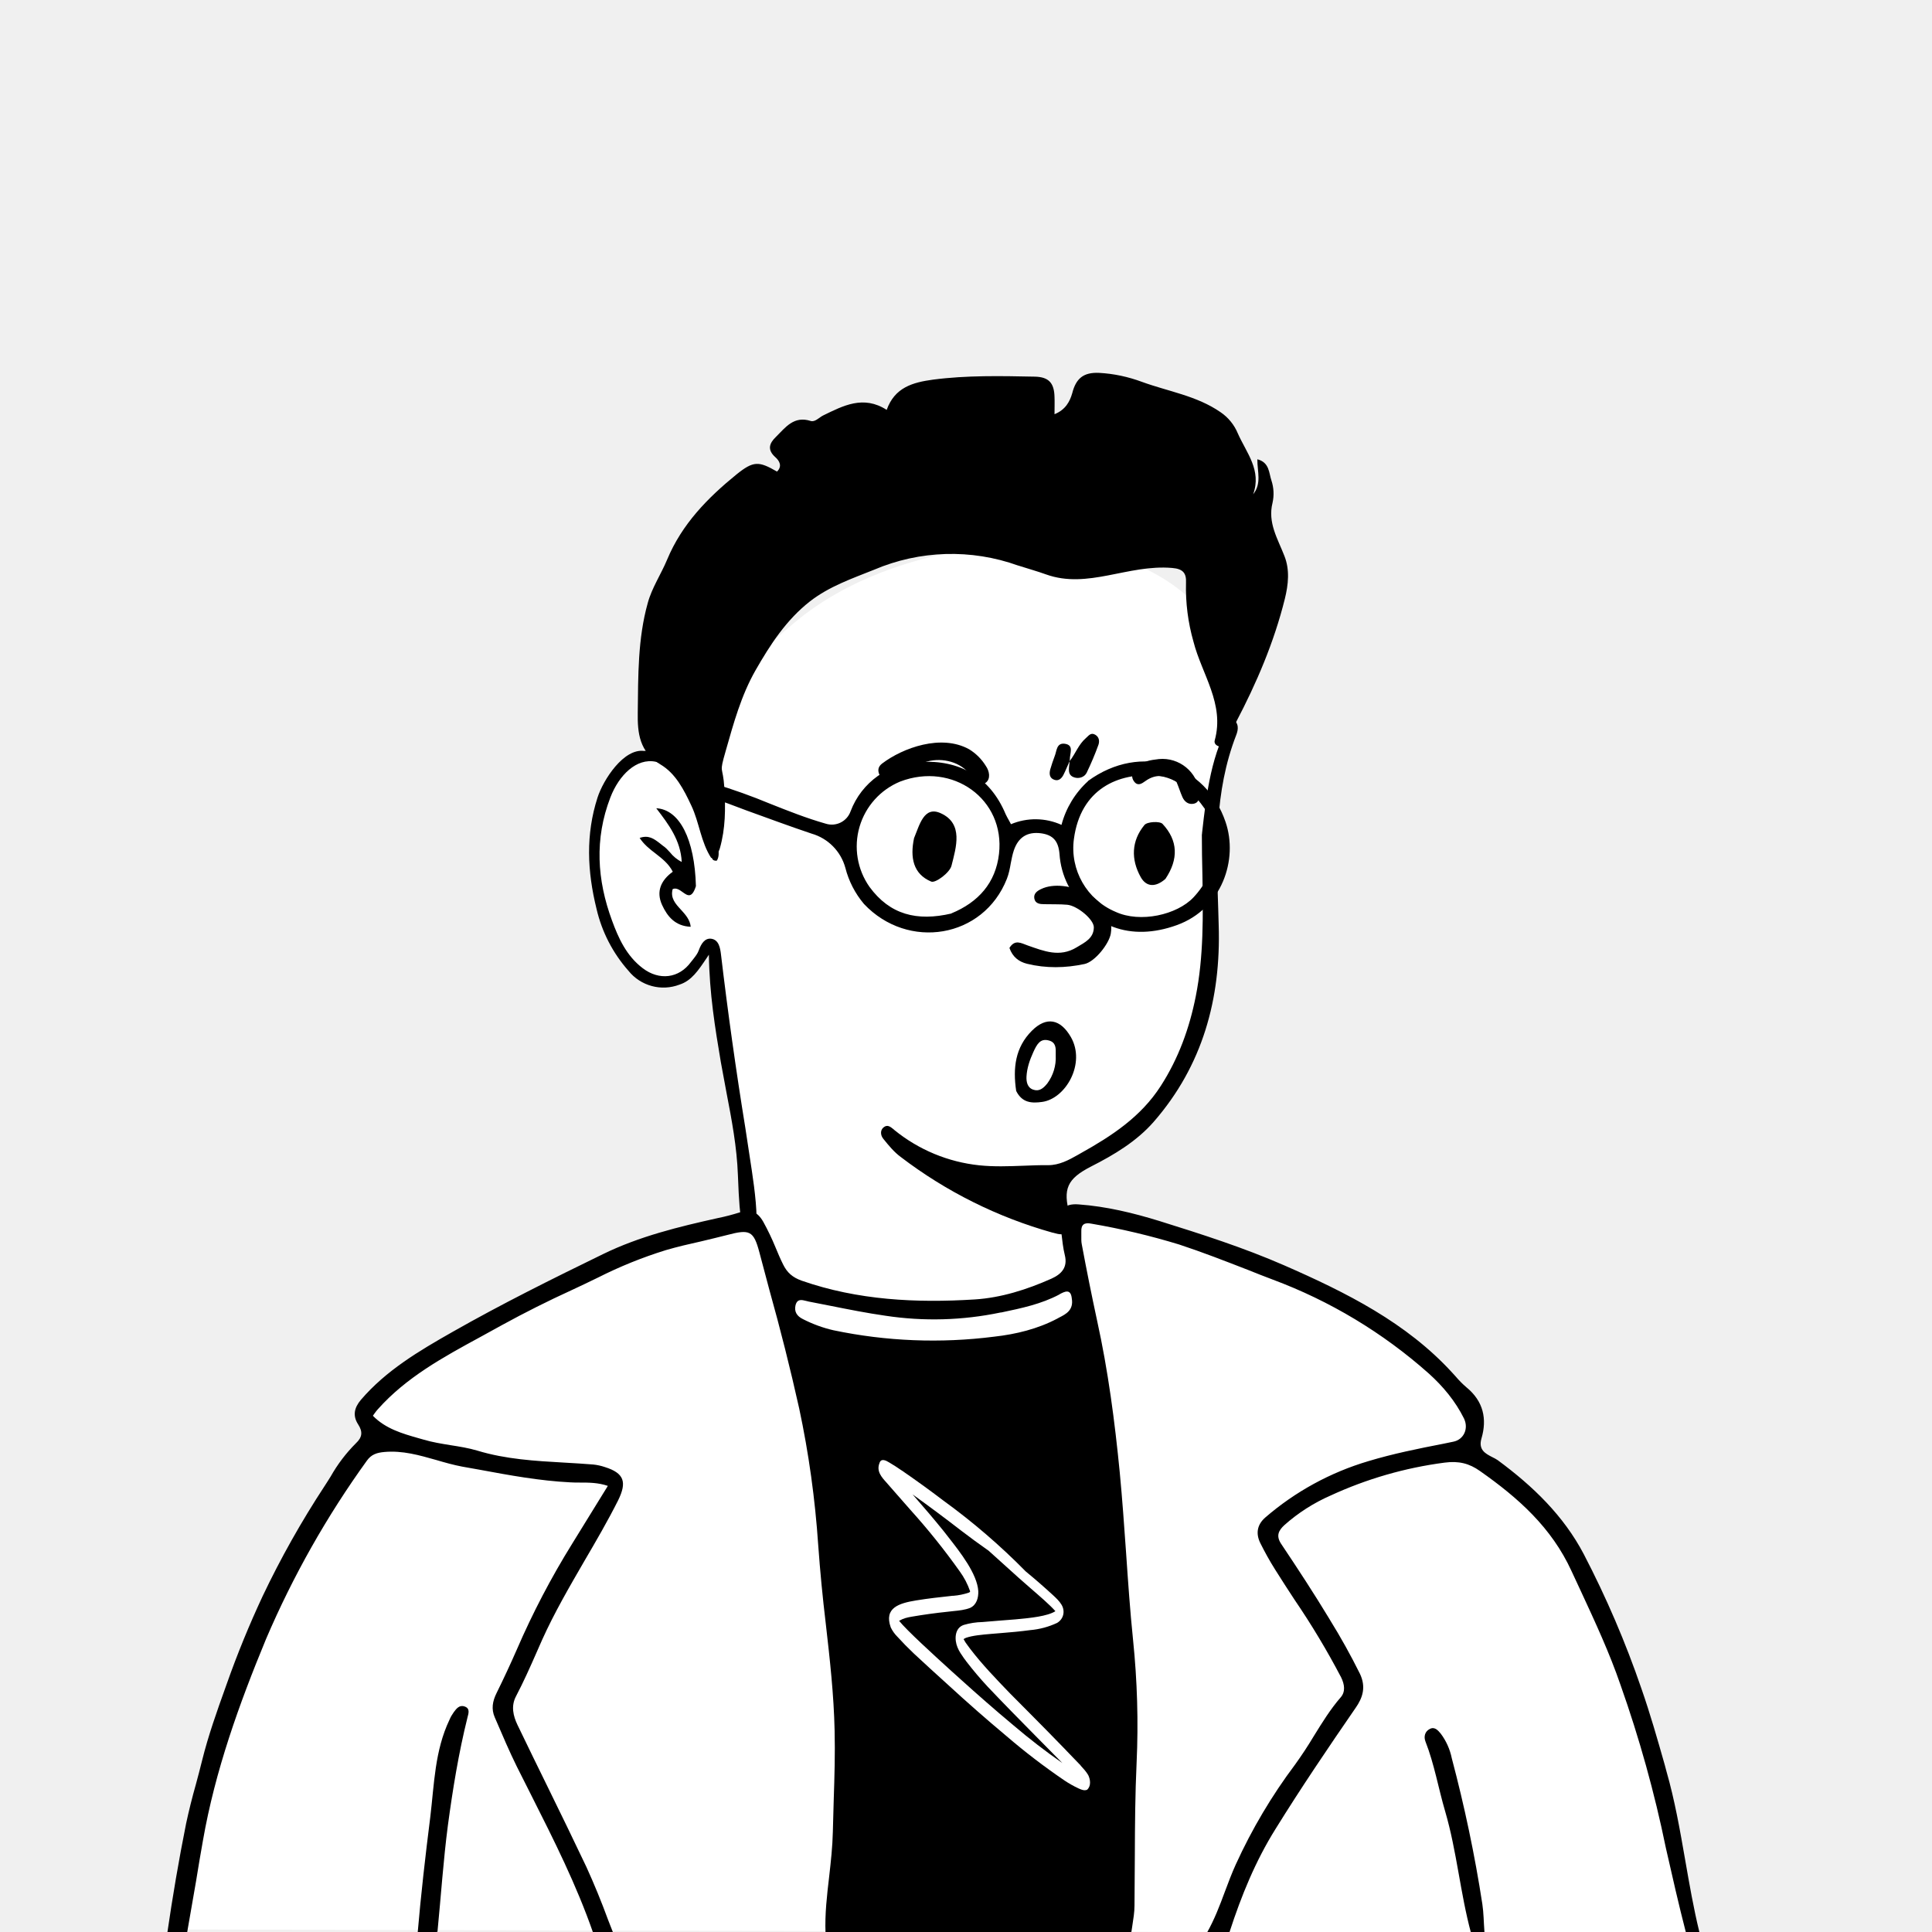
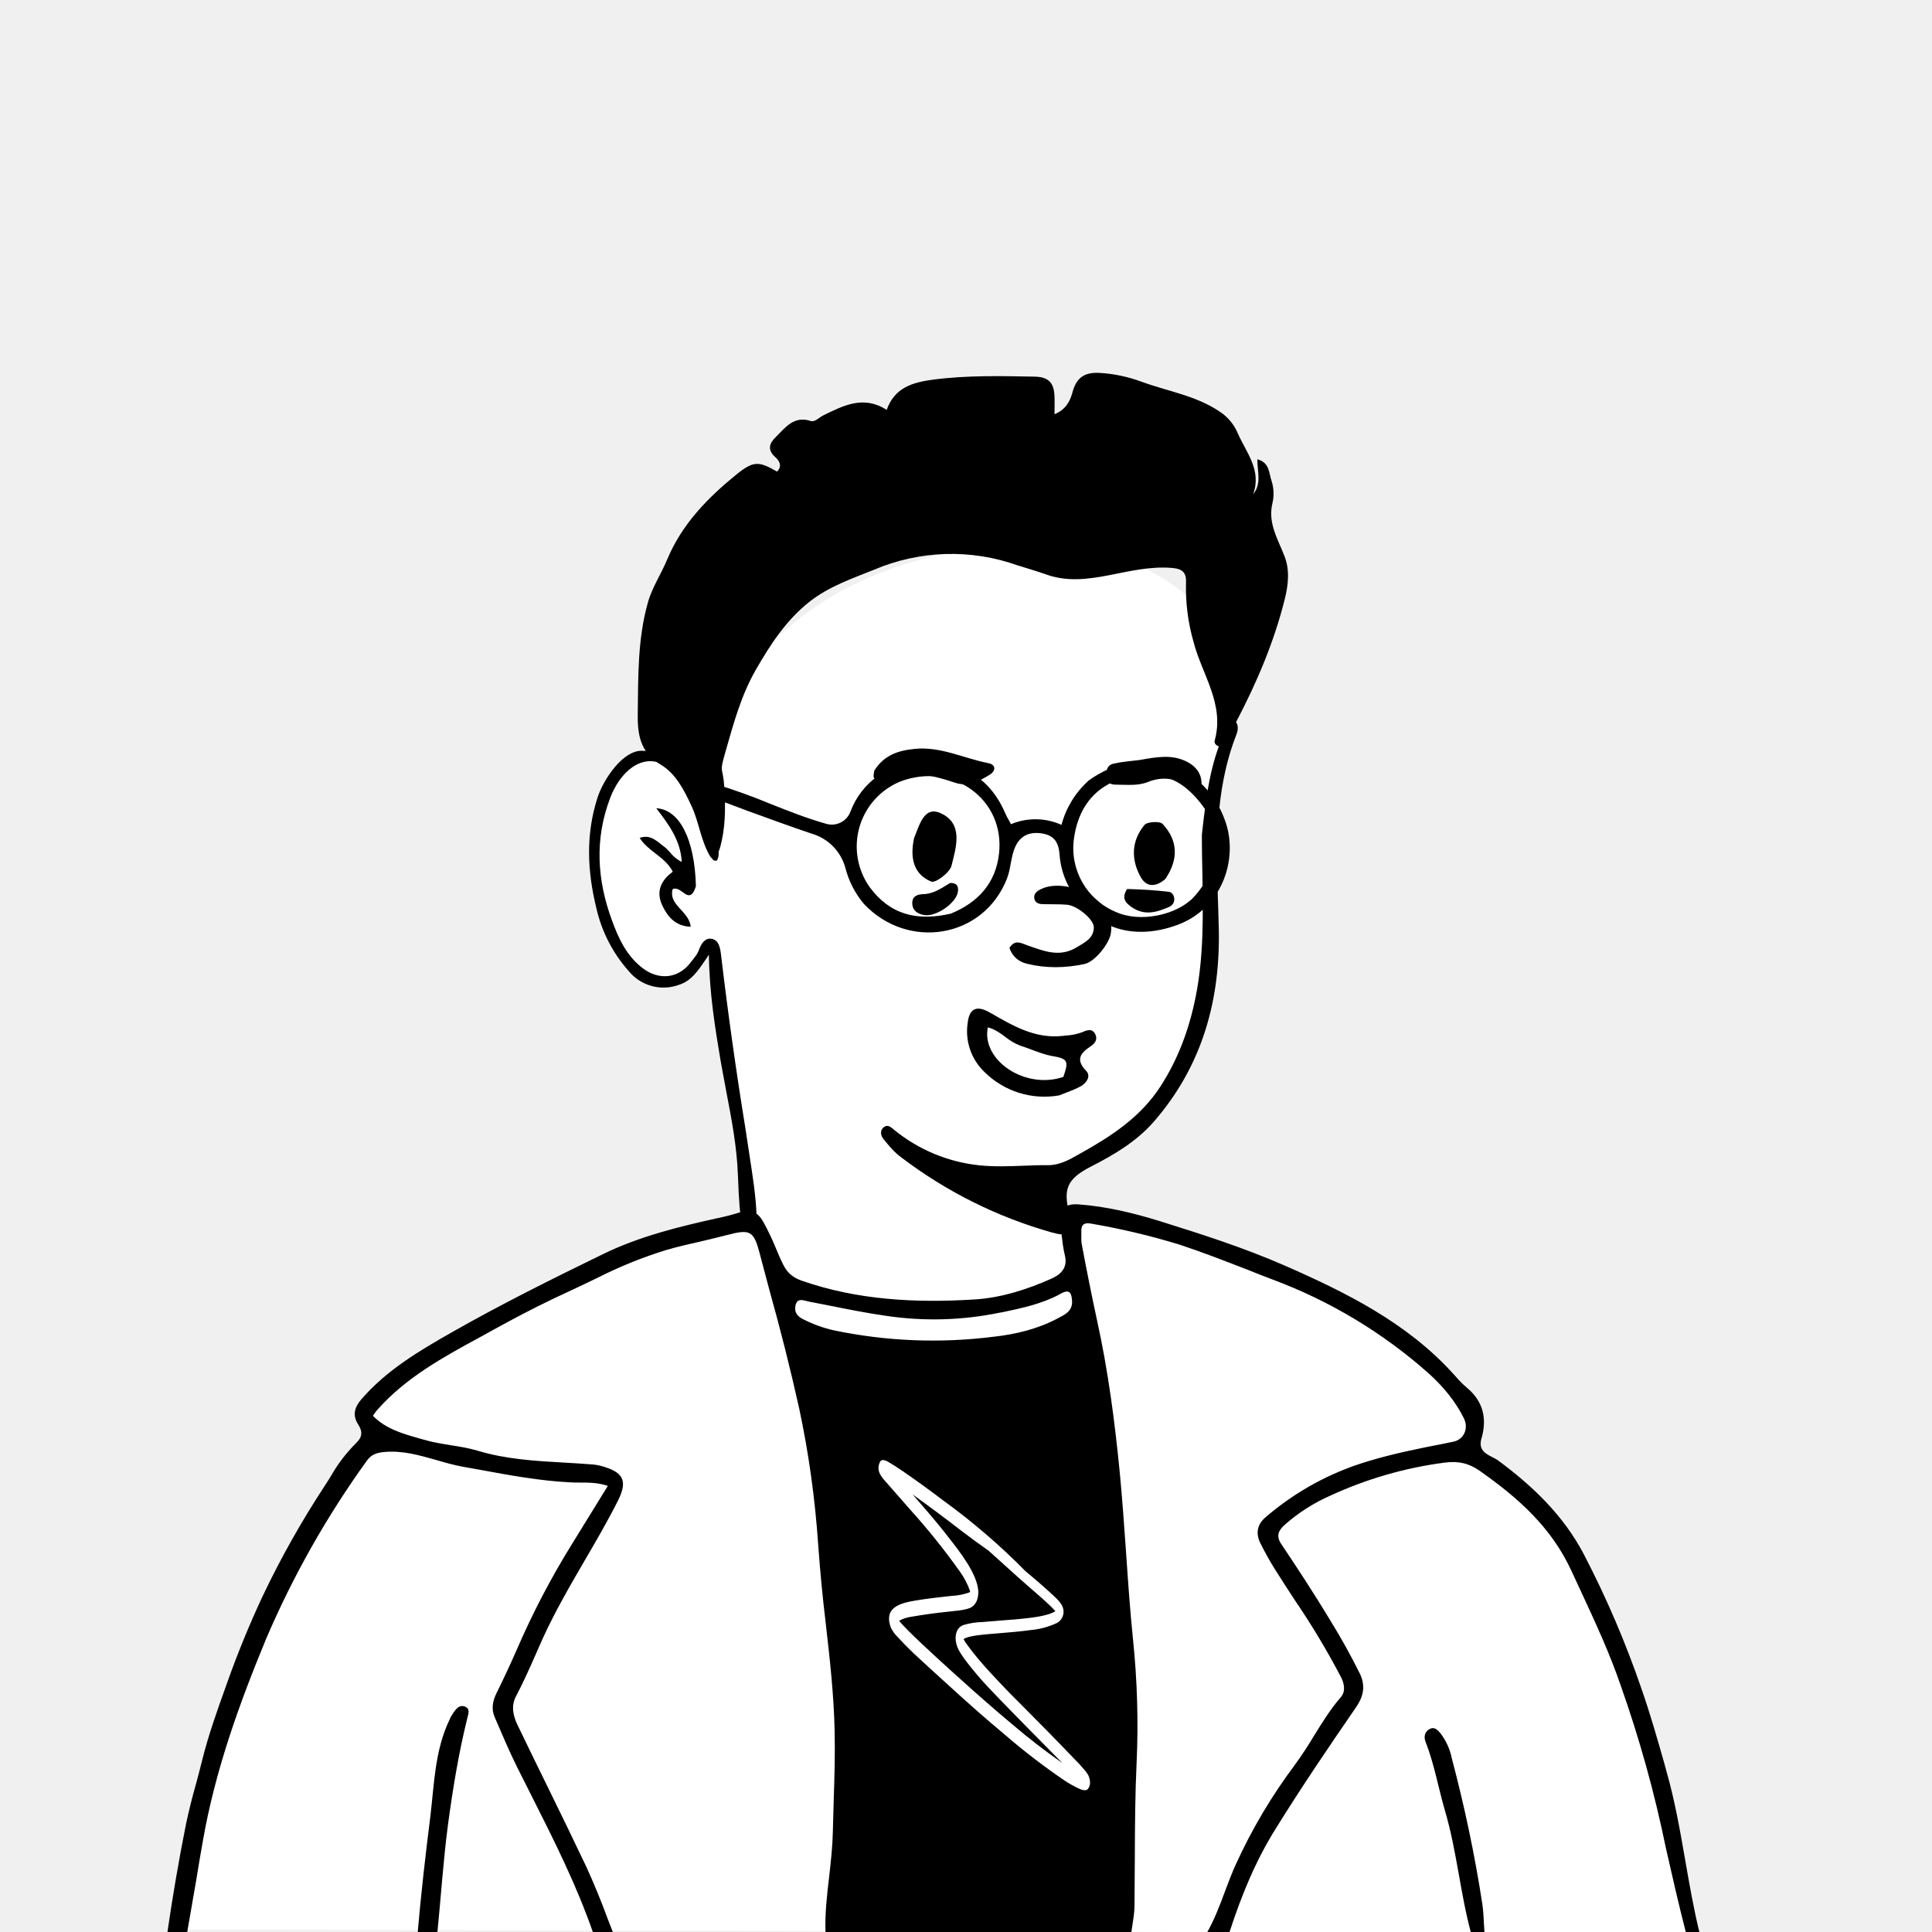
<svg xmlns="http://www.w3.org/2000/svg" viewBox="0 0 1744 1744" fill="none" shape-rendering="auto">
  <mask id="viewboxMask">
    <rect width="1744" height="1744" rx="0" ry="0" x="0" y="0" fill="#fff" />
  </mask>
  <g mask="url(#viewboxMask)">
    <g transform="translate(531 487)">
      <path d="M554 727.7c-99.2 297-363.8 388.6-503.7 19.8-19.3-50.7 31-69.5 66.2-91.9 24.1-15.3 36.8-28.5 35.3-42.2-7-64.4-36.9-243.8-36.9-243.8l-3-5.8s.7-1.6-2.2 1.2c-3 3-9.9 34.2-37 34.2-24.5 0-49.2-10.9-61-86.3C7.2 285.6 9.6 214 40 201c12.5-5.3 24-7.2 35.2-.8 11.3 6.4-13-22 112-126C268.4 6.4 396.7-3.5 448.5 8 500.3 19.5 552 44.8 574.9 98.5c27.8 65-25.9 114.3-14 262.5-2.2 53.6.8 171.2-146.6 210.6-28 7.5-19.3 48.4 22.7 58.4 67 21 117 72.3 117 97.9" fill="#fff" />
      <path fill-rule="evenodd" clip-rule="evenodd" d="m554 266.2.1-1.4c4.1-36.4 8.2-71.7 27.1-103.4 6.5 4.4 5.7 10 3.7 15.2-19.9 51.2-18 104.4-16.2 157.6l.4 14c2.1 66.4-14.5 126.8-58.7 177.5-15.4 17.6-35.8 29.8-56.5 40.3-21.4 11-25.9 20.1-19.2 43.6l.8 2.6c1.4 3.9 2.8 7.9-1 11.8-4.5 4.6-9.5 3.3-14.8 1.8l-.6-.1a406.4 406.4 0 0 1-137-68.3c-6-4.4-10.8-10.3-15.5-16.1l-.3-.4c-2.5-3-3-7.8.5-10.4 3.3-2.5 5.8-.5 8.7 1.8l1 .9a145.5 145.5 0 0 0 76.3 31.7c13.4 1.4 26.6.9 40 .4 7.4-.3 14.8-.6 22.3-.5 10.2 0 18.7-4.7 26.7-9.2l2.8-1.6c27.8-15.5 54.3-32.8 72.2-60.7 16.1-25 25.9-52.2 31.6-80.9 7.2-36.1 6.6-72.7 6-109.8-.3-12-.5-24.2-.5-36.4ZM50.6 190.8c21.9-1.7 34 11.2 44.3 26.3a140.4 140.4 0 0 1 22.4 61.5c.5 3.7 1 7.6-1.2 11.3-4.5.6-4.9-3-5-5.6-.5-20.7-9.7-38.7-18.9-56.1-6.6-12.5-16.2-24.6-31.4-27.6-17.2-3.5-33 12-40.8 32.2-14.5 37.6-12 74.6 1.4 111 5.8 15.9 13.1 32.1 27.8 43.2 14.8 11.3 32.7 9.3 43.6-5.7l2-2.5c2-2.6 4-5.1 5-8 2.1-5.8 5.4-11.2 11.3-10.4 6.8 1 8 8.3 8.7 14a3661 3661 0 0 0 22 156.7l5.9 38.8c2.6 17.1 5.6 41.7 3.6 52.1a28 28 0 0 0-.3 2.2c-.4 2.8-.6 5-4.2 5.5-4.9.8-7-2-7.7-6.4-2.3-17-3-23.6-4-49.6-.9-25.2-5.6-50-10.4-74.9l-5-27c-5.2-30.8-10.3-62-10.8-97l-2 3c-7.6 11.3-13.7 20.5-24.5 24a40.5 40.5 0 0 1-46.1-12.5 127.8 127.8 0 0 1-28.8-55.8c-8.4-34-9.9-67.1.9-100.6 5.2-16.1 23.7-44.7 42.2-42Zm34.6 127.5c4.4 3.2 8.4 6 12-5.4-1.1-42.2-14.7-69.2-35.8-70.3 11.2 14.6 22 28.8 23 48.5a32.3 32.3 0 0 1-10.7-8.8c-2-2.2-4-4.4-6.5-6l-3-2.4c-4.8-3.6-9.7-7.4-17.8-4.5 3.8 5.8 9 10 14.3 14 6 4.7 12 9.3 15.6 16.5-10.6 7.7-15.2 17.7-9.7 29.9 4.8 10.5 11.9 19.2 25.9 19.8-.6-6.3-4.7-10.9-8.8-15.4-5-5.4-9.7-10.6-7.5-18.6 3.2-1.5 6.2.7 9 2.7Z" fill="#000" />
    </g>
    <g transform="translate(178 1057)">
      <path d="m1351 688-1370-3.3s11.4-97 44.4-189.1c41.2-115.2 107.2-232 125-246.1 20.9-16.8-11.6-18.2 3.5-41.2 33.5-51.1 147-97.5 179.9-114.1 58.7-29.8 164.9-47.8 164.9-47.8l27.2 53.5s63.6 21.9 138.7 24.4C705 125.6 799 94.8 799 94.8L787.9 37s169.6 34.8 253.5 85.6c48.3 29.3 108.6 75 110 101.2 2.2 39.8 1.8 36.7 24.1 51.9 53.5 36.2 98.8 122 121.3 191.2C1314.4 521.1 1351 688 1351 688Z" fill="#fff" />
      <path d="m842 687-269 1s19-182.5-1.4-325c-6.2-44.2-32.6-224.4-32.6-224.4s73.7 24.7 131.4 24.7C733 163.3 798 131 798 131s24.3 69 29 182.4l15 373.6Z" fill="#000" />
      <path fill-rule="evenodd" clip-rule="evenodd" d="M301.5 563.4c20.5 40.6 41 81.3 56 124.6 6.6 0 12 0 17.7-1l-4.3-11a672.5 672.5 0 0 0-19.6-47.8 5876 5876 0 0 0-34.2-70.7c-9.4-19.2-18.8-38.3-28-57.5-3.8-8-6-16.9-1.3-25.8 6.7-12.8 12.6-26 18.4-39.2l5.2-11.8c11-24.4 24.5-47.6 38-70.9 10.6-18.1 21.2-36.3 30.6-55 8-16.3 5.6-24.5-12-30a48.4 48.4 0 0 0-10.5-2.3c-8.6-.7-17.2-1.2-25.9-1.7-26.4-1.5-52.9-3-78.6-10.8-8-2.4-16.3-3.7-24.6-5-8-1.3-16-2.6-23.8-4.9l-4.6-1.3c-14.8-4.2-30-8.6-41.4-20.3l1.7-2.4c1-1.3 1.8-2.5 2.8-3.5 25.5-28.7 59-47 92.3-65.1l20-11a963.1 963.1 0 0 1 62.6-31.4c7.9-3.7 15.8-7.4 23.7-11.3A394 394 0 0 1 423 71.5c10.6-3.1 21.4-5.6 32.2-8 7.8-1.9 15.6-3.7 23.3-5.7 20.1-5.3 23.8-4 29 15.7l9.1 34.2a2051 2051 0 0 1 26.8 106.6c8.7 40.7 14.4 82 17.2 123.5a1480 1480 0 0 0 6.8 70.7c3.7 32.2 7.3 64.3 8 96.7.5 20.8-.1 41.6-.8 62.4l-.8 29c-.3 13.5-1.8 26.9-3.3 40.2-2 17-4 34-3.3 51.2 6.7 0 12.2 0 17.8-1.2l.6-16.2c.2-10.2.5-20 1.6-29.6 5.7-51 4.8-102 3.7-153-.7-33.6-3.6-67-8.4-100.2a605.8 605.8 0 0 1-4.6-52.8c-1.3-23-2.6-46.1-7.3-69a1627 1627 0 0 1-6.7-34.2 906 906 0 0 0-13-61.8c-.2-1-.6-2-1-3-1.2-3-2.5-6 .6-8.9 4-3.8 9.1-2.7 14-1.4A373 373 0 0 0 690 167.3c31.6-2.4 62.8-5.8 91.8-19.5 8.7-4 15.5-1.5 17.4 9 1 5.6 1.7 11.2 2.4 16.9 1 7.9 2.1 15.8 3.8 23.4 7.8 34.8 10 70 12 105.2 1 16.1 2 32.2 3.5 48.3 1.1 12 2 24.2 2.8 36.3 1 14.6 2 29.1 3.6 43.7 6.3 60.7 4.7 121.5 2.7 182.3l-.7 20c-.7 18.4-1.4 36.7-1.4 55 5.8 0 10.4 0 15.4-1l.8-5.3c1-6.5 2-12.5 2-18.4l.3-44.7c.1-28 .3-56.2 1.6-84.2 1.7-37 .6-74-3.2-111-2.7-26.2-4.5-52.4-6.3-78.7-1.7-24.1-3.4-48.3-5.7-72.4-4.5-46-10.5-92-20.5-137.3a2499.2 2499.2 0 0 1-13.8-68.7c-.5-2.4-.4-5-.4-7.4v-4c-.3-6.4 2.7-8.5 9.1-7.2a642.2 642.2 0 0 1 79.2 18.8c21 6.9 41.7 15 62.3 23 7.3 3 14.7 5.8 22 8.6a446.7 446.7 0 0 1 141 84.8c13 11.7 24.1 25.1 31.8 40.6 4.5 9.3-.3 19.2-9.6 21l-9.2 1.9c-22.7 4.4-45.4 9-67.6 15.7a251.6 251.6 0 0 0-92.9 50.8c-7.6 6.6-8.7 14.7-4.5 23.2 4 8 8.4 16 13.2 23.6 5.8 9.2 11.7 18.4 17.7 27.5a705.7 705.7 0 0 1 42 70c3.2 6.5 4 13-.3 18-9.4 10.8-16.8 22.9-24.3 35a360.3 360.3 0 0 1-16.9 25.7 486 486 0 0 0-53.6 90.3c-3.6 7.9-6.6 16-9.7 24.2-4.8 13-9.7 25.8-16.5 37.7 7.5 0 14 0 20.6-1 10.7-33 23.5-64.2 41.5-93 23-37.1 47.5-73.3 72.3-109.3 6.3-9 9.7-18.8 3.8-31a589 589 0 0 0-27-48.5l-.4-.7c-13.9-23-28.7-45.6-43.7-68-4.7-7.2-2.2-12 3-16.8a158.1 158.1 0 0 1 41.7-26.7 355.4 355.4 0 0 1 102.9-29.7c12.8-1.7 22.3.7 32 7.6 34.6 24.3 64.6 51 82.6 90.3l8.7 18.7c12.8 27.6 25.6 55.2 35.5 84a1107 1107 0 0 1 41 147.4c5.8 25.6 11.6 51.2 18.2 76.7 4.9 0 8.6 0 12-1-5.3-21.6-9-43.3-12.8-65-4.7-27-9.4-54-17-80.4l-1.4-5.3c-6.6-23.2-13.2-46.4-21.1-69a882 882 0 0 0-52-121.3c-18.2-34.7-45.8-61.4-77.7-84.9-1.4-1-3.2-1.9-5-2.8-6-3.1-12.7-6.5-9.7-16.8 5.2-17.6 1.8-33.7-13.7-46.3a86.8 86.8 0 0 1-9.6-9.7l-3-3.3c-41.4-45.3-95.8-72.5-151.8-97-36.4-15.9-74.5-28.1-112.6-40-23.7-7.3-48-13.2-73-15-12.7-1-18 4.8-16.5 16.8.4 3 .8 6 1 9 .8 6.7 1.5 13.5 3.1 20 2.8 11.2-3.2 17.2-12 21.2-22 9.8-45.4 17.3-69.4 18.8-52.8 3.3-105.4.7-156-16.9-8.5-3-13.3-7.4-16.9-14.7-2.5-5-4.7-10.2-6.8-15.3a224 224 0 0 0-11-23c-5.4-9.6-11.8-11.8-21.6-8.6-6.4 2-12.8 3.7-19.3 5C434.6 50.4 399.3 59 366.5 75c-46 22.4-91.7 45.1-136 70.3-30.3 17.2-60 34.8-82.7 61.3-6.2 7.3-7.5 14.5-2.5 22.2 4.2 6.5 3.9 11.5-2 17a139.2 139.2 0 0 0-22.8 30c-1.8 2.8-3.5 5.7-5.4 8.5-21 32-39.7 65.2-56 99.5A873.4 873.4 0 0 0 26.7 463l-1 2.8c-7.9 22-15.7 43.9-21.3 66.5a925 925 0 0 1-5.6 21.5 563.4 563.4 0 0 0-8.8 35.3c-6.6 32.9-12.2 66-17 98.9 6.7 0 12.1 0 18-1l8-46c2-12.3 4-24.5 6.2-36.6 11-63 32.6-123 57-182a838.3 838.3 0 0 1 91-160.9c4-5.6 9-7.2 15.7-7.8 16.4-1.5 31.6 2.9 46.8 7.2 7.8 2.3 15.6 4.5 23.5 6l15.7 2.8c27 5 54 10 81.8 11.4 2.9.2 5.8.2 8.7.2 8.1 0 16.5 0 25.3 3l-8.4 13.6-23.8 38.6a729.7 729.7 0 0 0-50 95.6 948.5 948.5 0 0 1-18.2 39.1c-3.8 7.6-4.9 14.6-1.7 22l1.3 3c6 14 11.9 27.8 18.6 41.4l13 25.8Zm476.8-452c4.8-2.6 10.3-5.4 11.2 3.7 1.8 10.6-5.4 14.2-11.5 17.3l-1.8 1c-17.5 9.2-37 14-56.8 16.2a437 437 0 0 1-145.1-5.8c-9.6-2.2-18.8-5.6-27.4-10-5.6-2.7-8.1-6.8-6.8-12.5 1.5-6 5.5-5 9.5-4l2.4.6 19.4 3.8c16.5 3.3 33.1 6.6 49.9 9a293 293 0 0 0 103.8-2.9l1-.1c18-3.8 35.8-7.5 52.2-16.2Z" fill="#000" />
      <path d="M199 688c3-35 7-69.8 11.4-104.7 3.6-29.7 4-60 17.4-88 1-2.4 2.3-4.6 3.8-6.7 2.3-3.1 5-6.8 9.7-5.2 5.3 1.7 3.6 6.4 2.7 9.9-8 32.1-13.3 64.8-17.7 97.5-4.1 31.5-6.2 63.3-9.4 96-5.8 1.2-11.2 1.2-18 1.2ZM1149.9 688c-9.8-36.3-12.8-73.7-23.3-109.7-6.2-21-9.8-42.8-17.9-63.4-1.6-4.2-.5-9 4-11.2 4.4-2.3 7.4 1.3 9.9 4.3a55.4 55.4 0 0 1 9.9 22.1c11.5 43.4 20.8 87.4 27.6 131.7 1.2 8 1.2 16 1.9 25.2-3.5 1-7.3 1-12.1 1Z" fill="#000" />
      <path fill-rule="evenodd" clip-rule="evenodd" d="M797.4 536.7c2.5 2.7 5 5.4 6.9 8.6 2 4 2.8 10-1 13.3-2.5 1-5 0-7.2-1l-.7-.3a96 96 0 0 1-12.4-7 586 586 0 0 1-52.4-40.1 1501.4 1501.4 0 0 1-53-46.5c-10.3-9.3-20.6-18.7-30.8-28.2a281.8 281.8 0 0 1-14.7-15 30.6 30.6 0 0 1-6-8.4c-6.4-17.8 7.6-21.9 22.8-24.4 10.9-1.8 22-3 33-4.2h.8a57.7 57.7 0 0 0 13.7-2.8c1-.4 1-.5 1.3-1v-.3a68.3 68.3 0 0 0-9.4-18 610 610 0 0 0-44.6-55.6 7452 7452 0 0 0-19.3-22l-2-2.3c-4.7-5.2-9.4-10.4-6.5-17.8 1.4-4.6 5.8-2.4 8.7-.6a163 163 0 0 1 11.2 7.2h.1a971.7 971.7 0 0 1 37.6 27.2 589.2 589.2 0 0 1 74.4 64 592.2 592.2 0 0 1 24.6 21.4c2.9 2.7 5.7 5.3 7.7 8.6 3.5 5.7 2 13-4 16.5a71.5 71.5 0 0 1-24.3 6.5c-8.8 1.2-17.8 2-26.7 2.7l-8.5.7c-8.3.7-16.9 1.5-22.6 3.5-.8.3-1.6.7-2.3 1.2 1.4 2.6 2.1 3.6 3.4 5.3l2.5 3.4c11 14.4 23.7 27.5 36.3 40.6A7081.6 7081.6 0 0 1 751 489c10.9 11 21.8 22 32.6 33.2l1.5 1.6 11 11.4 1.4 1.4Zm-116.6-85.3 8 7.2c15.7 14.2 31.7 28.2 48 41.8a575.5 575.5 0 0 0 44.2 34.1l-24-24.3c-14.5-14.7-29-29.4-43.3-44.5-6.8-7.3-13.3-15-19.4-22.9-.6-1-1.3-1.8-2-2.7-2.2-3.2-4.6-6.5-6-10.1-2.8-6.7-2.8-17.4 5.7-20.2a64.4 64.4 0 0 1 16.8-2.6l15.8-1.3 14-1.1 2-.2c11-1 27-2.6 34.1-7.2-5-5.7-14-13.4-22.3-20.6l-10.6-9.3a3562 3562 0 0 1-27.4-24.7c-8.3-5.8-16.5-11.8-24.6-18a1554.7 1554.7 0 0 0-44-32.8c9.5 10.9 19 21.9 28.1 33.2l3.9 5c11 14 26.3 33.5 27.3 49.1.2 5.8-1.4 12.3-7.3 15.1-4.8 1.9-10 2.4-15 2.9l-5.3.6a488 488 0 0 0-32.7 4.5c-4 .7-7.2 1.4-11.2 3.7 7 8.7 30.7 30.3 47.2 45.3Z" fill="#fff" />
    </g>
    <g transform="translate(266 207)">
      <path d="M653 303.5a178 178 0 0 0-130 3.8c-20 8-40.4 15-57.8 28.5-21.5 16.8-35.9 39.1-49.2 62.3-13 22.8-19.8 47.8-26.9 72.7-6.3 22-2.6 11.8-1.2 33.7 1.1 18.5 1 36.4-4.1 54.3-1.2 4-3.3 6.7-7.8 8.7-9.4-14.5-10.7-32-17.9-47.2-6.8-14.6-14.3-29.1-27.7-37.1-19.3-11.4-21-28.5-20.7-47 .4-33.2 0-66.6 9-98.8 3.7-13.7 12-26 17.5-39.2 13.3-32 36.5-55.7 62.7-77 15.2-12.2 20-12.1 36.5-2.5 5.1-5 2-9.9-1.5-13-7.6-6.8-5.4-12.6.5-18.3 8.6-8.5 16.2-19.3 31.4-14.4 4 1.2 7.6-3.2 11.3-5 18.1-8.8 36.3-18.5 57.3-5 7.3-20.4 23.6-24.8 41.8-27.3 30.6-4 61.3-3.3 92-2.7 12.6.3 17.4 5.8 17.7 18.3.2 4.6 0 9.2 0 15.6 10-4 13.9-11.6 16-19 3.4-13.2 10-19 24.4-18.3 13.1.7 26.1 3.5 38.5 8.1 23.8 8.7 49.5 12.5 71 27.4a43 43 0 0 1 15.6 19.2c7.7 17.4 21.7 33.2 13.8 54.9 7.9-9.8 3.7-20.5 3.8-31.6 11 2.8 10.4 12.4 12.7 19.1a37.8 37.8 0 0 1 1 20.2c-4.5 18 4.7 32.4 10.7 47.9 5 12.5 3.6 25.9.4 38.8-9.7 39.1-25.5 76-44.2 111.6-3 6-8.1 10.7-9.3 17.8-.4 2.4-2 4.7-5.5 3.9-3-.8-5-2.8-4.3-5.5 9.2-33-11.7-59.8-19.2-89.3a176 176 0 0 1-6.7-52.9c.5-9.1-3-12.7-12.4-13.5-40-3.5-76.2 19.4-114 5.8-8-2.9-16.1-5.1-25.1-8Z" fill="#000" />
    </g>
    <g transform="translate(791 871)">
-       <path d="M141.7 79c-3.2 7-5.7 14.2-6.1 22-.2 4.6.8 9.8 6 11.6 5.4 1.9 9.1-1 12.8-5.6 6-7.5 7.4-16.2 7.5-25.1 0-5 1.3-11.8-6.1-13.7-7.6-2-10.7 3.1-14 10.7Z" fill="#fff" />
-       <path fill-rule="evenodd" clip-rule="evenodd" d="M140.4 59.5c-14.9 15-17.2 33.4-14.1 54.3 5.4 10.8 14 11.2 23.4 9.9 21.3-2.9 39.6-34.7 26-58.5-9.4-16.3-22-19-35.3-5.7Zm-4.8 41.4c.4-7.7 2.9-15 6.1-22 3.4-7.6 6.5-12.7 14-10.7 6.7 1.7 6.4 7.3 6.3 12v1.7a39.1 39.1 0 0 1-7.6 25.1c-3.7 4.6-7.4 7.5-12.8 5.6-5.2-1.8-6.2-7-6-11.7Z" fill="#000" />
+       <path d="M169 101c4.8-14.2 4-16.2-9.8-18.7-10.2-1.8-19.3-6.3-29-9.4-11-3.5-18-13.8-29.5-16.5-6 29.8 33.7 56.5 68.2 44.6Z" fill="#fff" />
+       <path fill-rule="evenodd" clip-rule="evenodd" d="M97.6 96.6a76.7 76.7 0 0 0 67.5 21.2l6.4-2.5c4.8-1.9 9.2-3.5 13.2-5.8 5.2-3 9.3-9.2 4.8-13.8-10-10.3-5-16.2 4-22.2 4-2.6 6.4-6.2 4.3-10.7-2.7-6-8-3.8-12-2a50 50 0 0 1-15 3l-2.4.3c-24.8 2.8-44.9-9-64.8-20.5l-.6-.3c-11.8-7-19-4.6-20.5 9.2a50.7 50.7 0 0 0 15.1 44.1Zm61.6-14.3c13.9 2.5 14.6 4.5 9.7 18.8-34.5 11.8-74.2-15-68.2-44.7 6 1.5 11 5 15.8 8.6a49 49 0 0 0 13.7 8c3.3 1 6.5 2.2 9.7 3.4 6.3 2.4 12.5 4.7 19.3 6Z" fill="#000" />
    </g>
    <g transform="translate(653 805)" />
    <g transform="translate(901 668)">
      <path d="M10.2 187.7c5-8.1 10.6-4.3 16.6-2.2 14.4 5 28.7 11 44 1.7 7.5-4.5 15.5-8.2 15.6-18.1 0-7.2-15-19.6-24.1-20.4-6.8-.6-13.7-.3-20.5-.5-4 0-8.2-.4-9.1-5-.9-4.5 2.5-7 6.2-8.7 21.8-10.6 68.2 8.4 62.8 40.3-1.6 9.3-14.4 25.4-23.7 27.4-17.3 3.7-34.7 4-51.9-.2-7.2-1.8-13-6-15.9-14.3Z" fill="#000" />
    </g>
    <g transform="translate(610 680)">
-       <path d="M215.1 76.6c5-12 9-29.4 24.1-22.5 20.7 9.4 13.9 30.7 9.7 47.4-1.6 6.3-14.5 15.9-18.3 14.3-16.3-6.8-19.2-21.7-15.5-39.2ZM442 113.4c-8.6 7.5-17 7.6-22.2-1.5-9-16-8.6-32.8 3.3-47.2 2.5-3 13.8-3.6 16.3-1 14 15 14.6 31.8 2.6 49.7Z" fill="#000" />
+       <path d="M407.4 122.5c13 .3 25.4 1.1 37.6 2.5 3 .4 5 3.3 5 6.7 0 3.3-1.7 5.6-4.7 7-11.2 4.8-22 8.2-33.7.2-6.5-4.5-9-8.7-4.2-16.4ZM247.6 117c7 0 7.8 3.8 7 8.5-2 10.2-20 22.4-30.4 20.5-5.9-1-10.5-4-10.7-10.5-.2-6.7 4.8-8.2 10.3-8.4 9-.3 15.8-5.2 23.8-10ZM215.1 76.6c5-12 9-29.4 24.1-22.5 20.7 9.4 13.9 30.7 9.7 47.4-1.6 6.3-14.5 15.9-18.3 14.3-16.3-6.8-19.2-21.7-15.5-39.2ZM442 113.4c-8.6 7.5-17 7.6-22.2-1.5-9-16-8.6-32.8 3.3-47.2 2.5-3 13.8-3.6 16.3-1 14 15 14.6 31.8 2.6 49.7Z" fill="#000" />
    </g>
    <g transform="translate(610 680)">
      <path fill-rule="evenodd" clip-rule="evenodd" d="M372.1 25c48-35 106.4-15.5 124.2 37 11.5 33.7-3 78.3-44 93.1-41.7 15.1-78 1.6-98.3-36.3a72.8 72.8 0 0 1-7.6-28c-1-11.5-5.7-17.1-16.7-18.6-12.4-1.6-20.5 3.6-24.5 15.4-1.3 3.8-2 7.8-2.8 11.7-.8 4.7-1.7 9.4-3.5 14-21.2 53.8-89.3 64.8-129 22.7a81.8 81.8 0 0 1-16.8-32.6 44.2 44.2 0 0 0-30.5-30.9c-19.7-6.6-39.3-13.9-59-21-11-4.2-22-8.3-33.2-12.2-5.7-2-11.7-4.4-8.7-11.3 2.2-5 6-3.4 9.7-1.8 1.1.5 2.3 1 3.4 1.3a530.5 530.5 0 0 1 50.3 18c16.6 6.6 33 13.1 50.2 18a18 18 0 0 0 22.5-11.1 68.8 68.8 0 0 1 63-44.6c34.6-2 62.7 12.9 77 47.2 1 2 2 4 3.2 6l1.6 3a57 57 0 0 1 45.6.6 81.5 81.5 0 0 1 24-39.5ZM248.8 144.5c24.3-10 40-27.5 43-53.8 5.6-49.4-42-83.2-89.2-65.2a63.4 63.4 0 0 0-27.7 95.1c18.4 25.1 42.8 31.3 74 24ZM433.6 20.1c19.5 1.6 33.6 15.1 44.7 31 14.2 23.7 11.3 55.3-11 79-14.8 15.7-48 23.3-70.3 13a62.3 62.3 0 0 1-37.6-65.7c6-45.2 40-60.2 74.2-57.3Z" fill="#000" />
    </g>
    <g transform="translate(774 657)">
-       <g fill="#000">
-         <path d="M102.1 42.8c-8.7-12.1-25.2-16-38.8-12.5-12 3.2-21.7 11-33.6 14.4-4 1.1-7.5 2.7-9.7-2.1-1.9-3.9-1.5-7.4 2.2-10.3C41 18 75.8 5.4 100.9 19.4a45.7 45.7 0 0 1 15 15c3.3 4.7 4.5 11.6 0 15.1-5.9 4.6-10-1.2-13.8-6.7ZM288 48.8c-9.7-6.5-18.9-7.3-28-.8-3.2 2.3-6.7 4.8-10 .8-3.3-4.1-2.4-8.6 1.3-12.6 5.6-6.1 13.2-7.1 20.8-8a33.7 33.7 0 0 1 36.7 30c.2 4.3 0 9.1-5.2 10.3-4.7 1-8.3-1.7-10.2-5.9-1.9-4.2-3.2-8.7-5.4-13.8ZM191.6 30c5.2-6.6 8-15 14.5-20.6 2.5-2.1 4.4-5.5 8.5-3.2 3.7 2.1 4 5.9 3 9-3.1 8.6-6.7 17.1-10.7 25.4-2 4-7 5.5-11 4.2-6.6-2-5-7.9-4.4-13.9v-1Z" />
-         <path d="M191.7 29.8c-2 4.2-3.6 8.5-5.7 12.6-1.6 3.1-4.2 5.8-8 4.6-4.6-1.4-5-5.3-4-9.3 1.2-4.1 2.5-8 4-12 2-4.7 1.5-12.4 9.3-11.3 8.4 1.3 4.4 8.4 4.4 14.4v1Z" />
-       </g>
+       <path d="M15 39C23.8 24.6 37 20.4 51.9 19c23.2-2.3 44 8.5 65.9 12.8 8 1.5 6.8 7.5 1.4 10.7-9.4 5.7-19.5 11-31.2 7-22.5-7.6-45.1-12-68.6-4.1-6.2 2-5-2-4.2-6.3ZM255 29c15-2.6 28.7-5.3 42.2 1.5 10.8 5.5 15 14 12.9 25.5-5 3.1-7.5-.4-10.6-2.5-11.6-7.9-23.9-10-37.3-4.6-9.3 3.7-19.2 2.4-29 2.4-4.7 0-8.4-1.8-8.7-7-.4-5.5.9-10.8 6.9-12 7.3-1.7 15-2.2 23.7-3.3Z" fill="#000" />
    </g>
    <g transform="translate(0 559)" />
  </g>
</svg>
